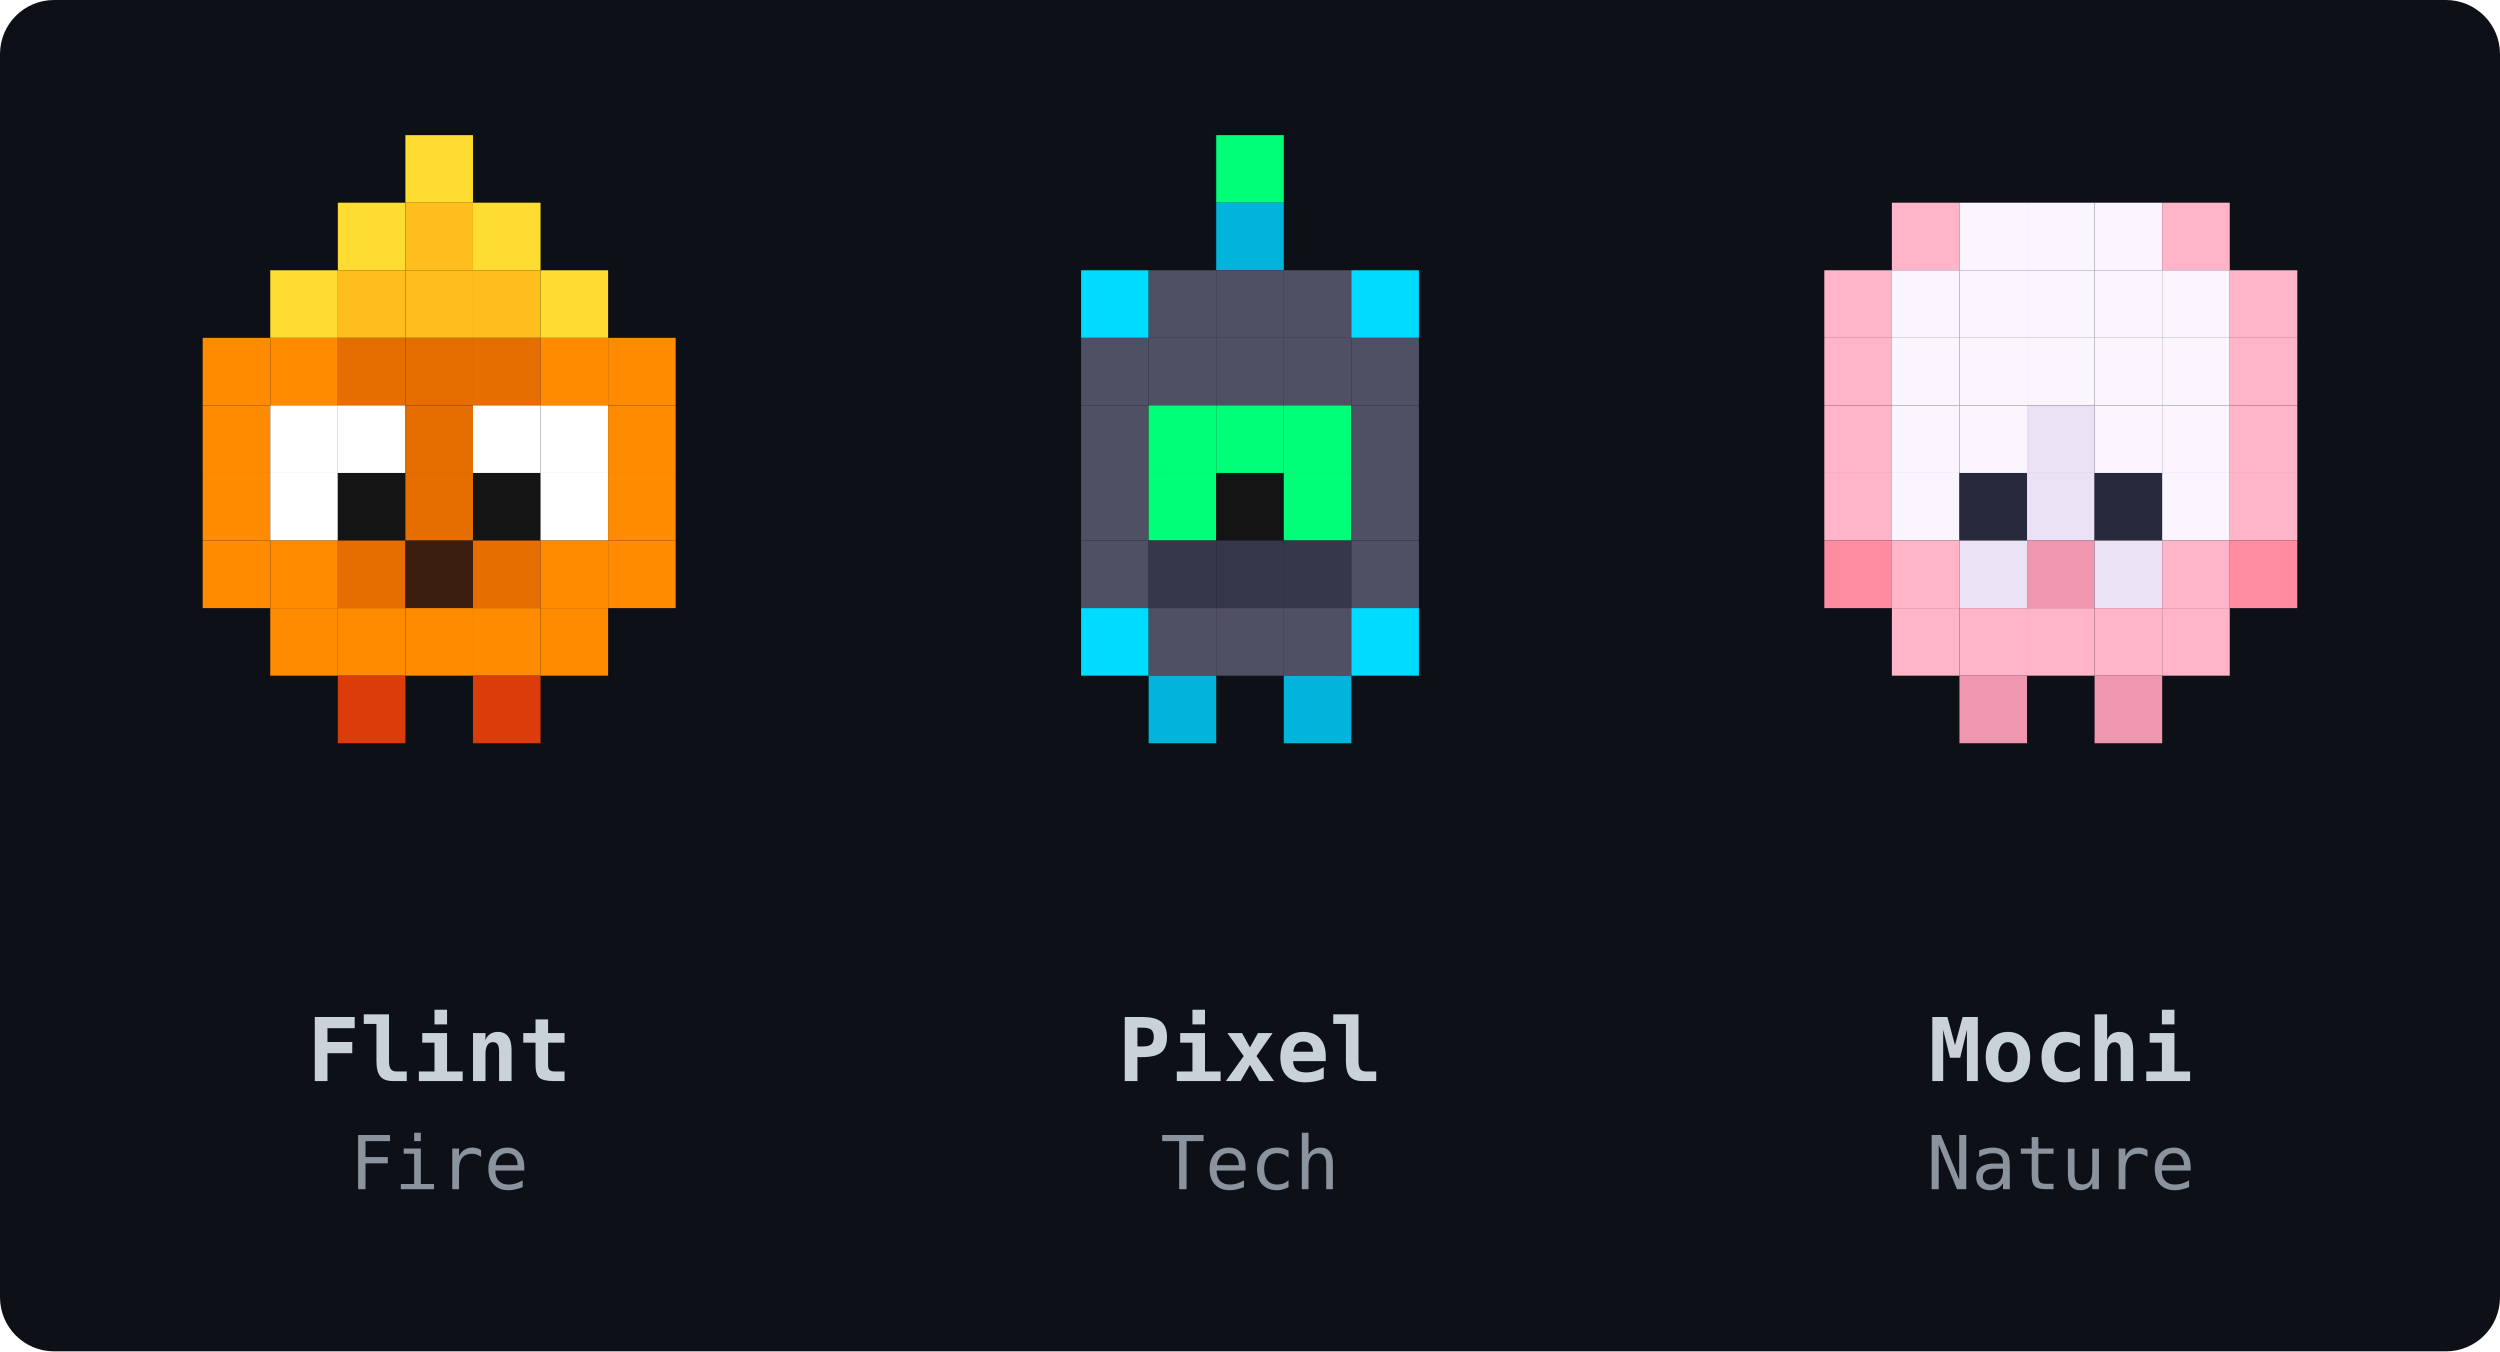
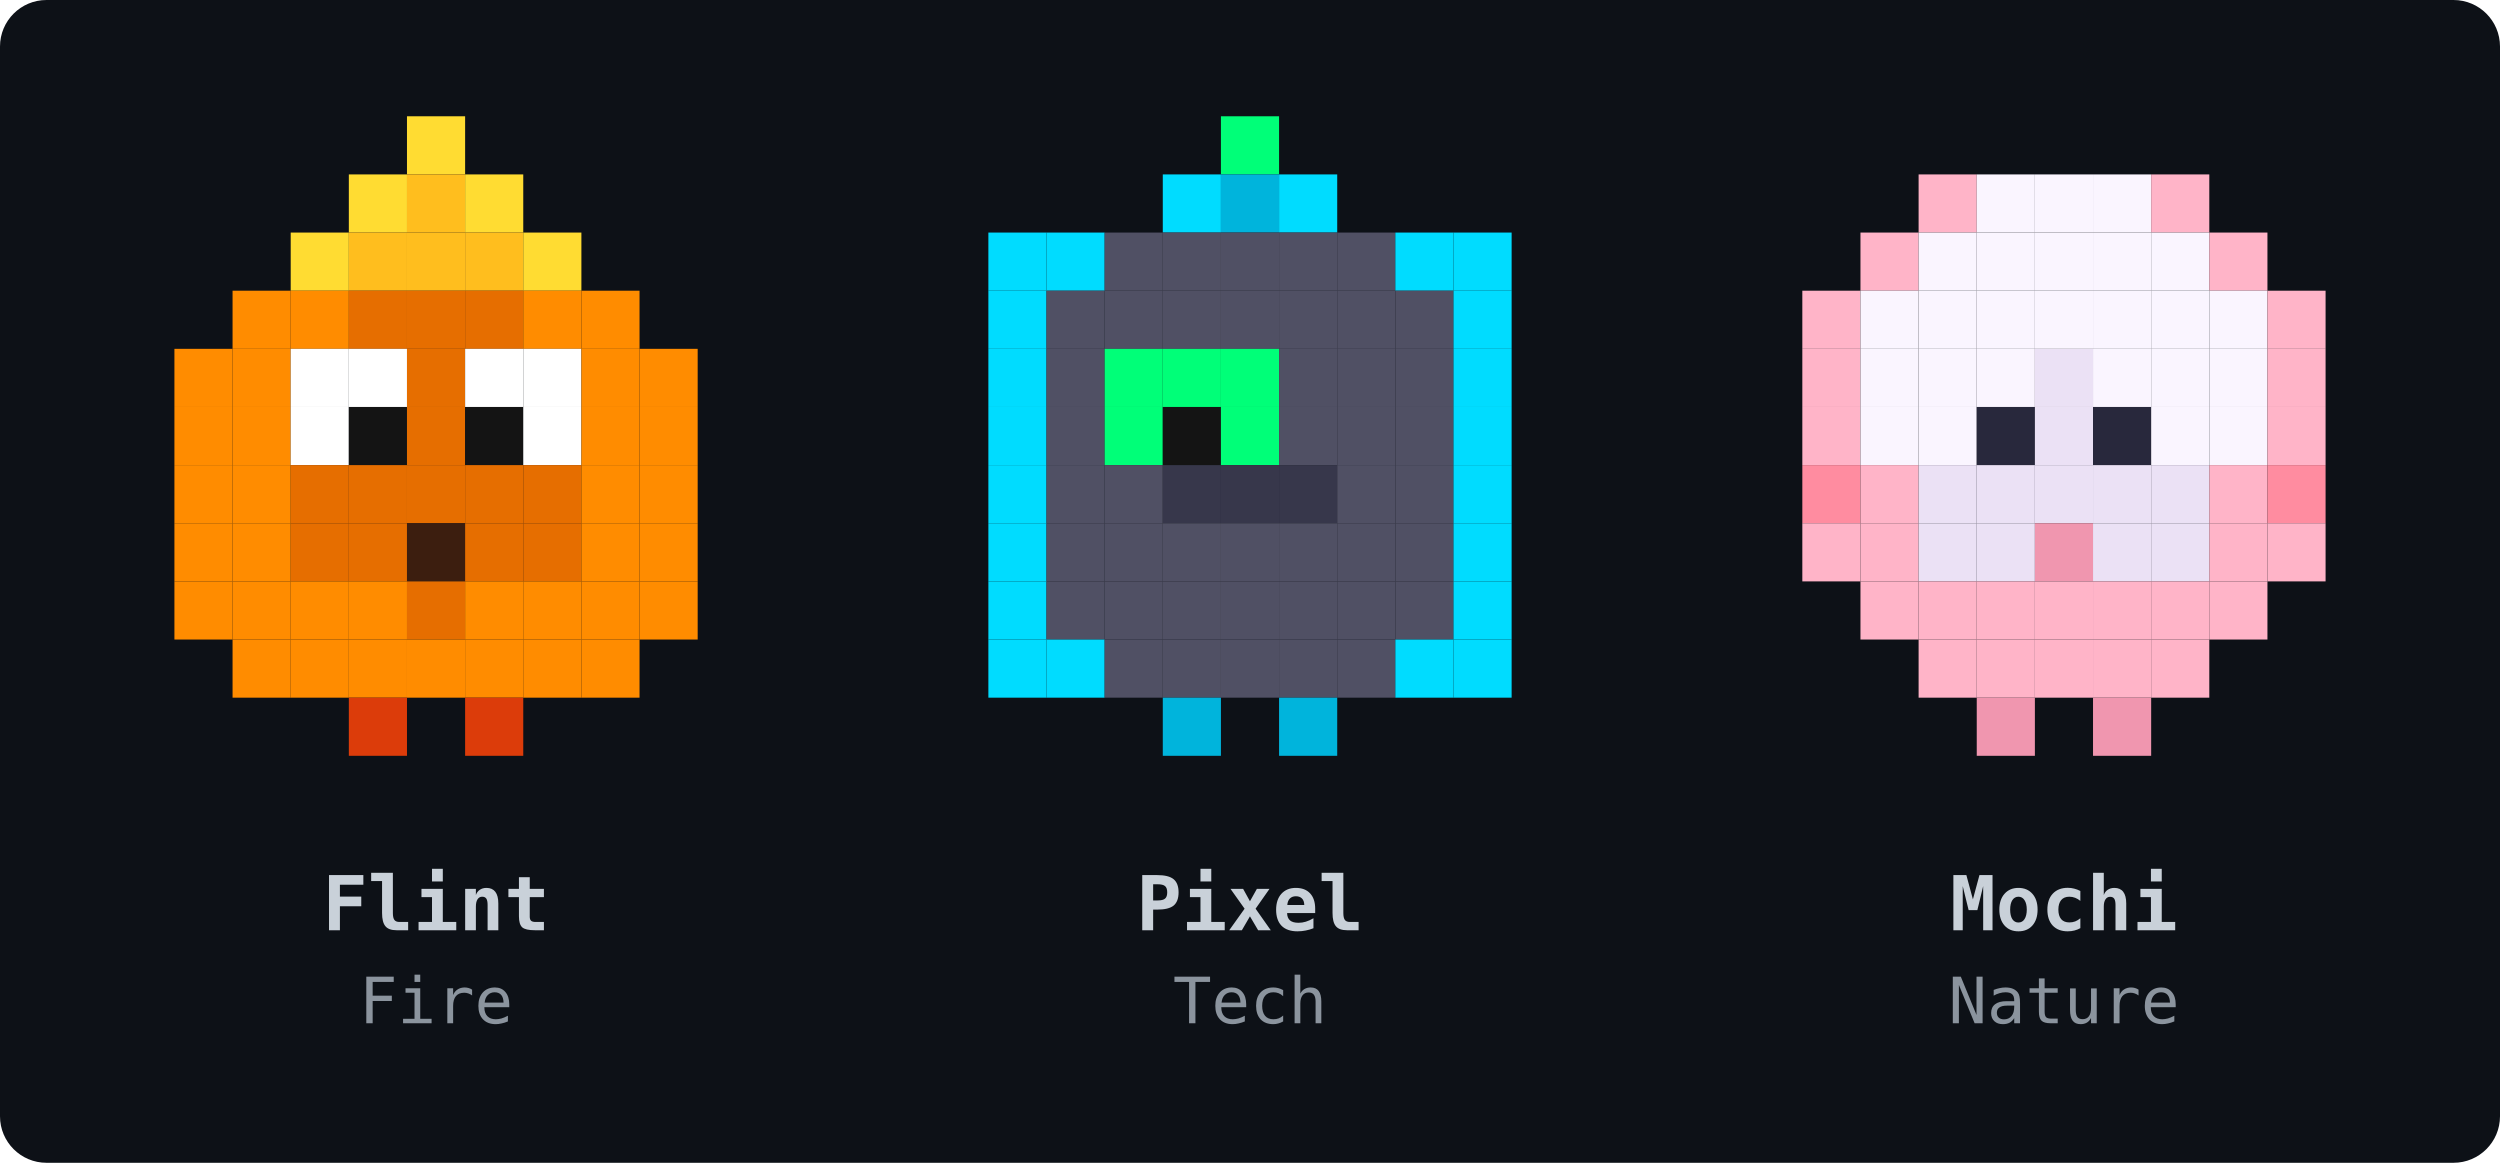
- <svg xmlns="http://www.w3.org/2000/svg" width="370" height="200" viewBox="0 0 370 200">
+ <svg xmlns="http://www.w3.org/2000/svg" width="430" height="200" viewBox="0 0 430 200">
  <rect width="100%" height="100%" fill="#0d1117" rx="8" />
-   <text x="65" y="160" text-anchor="middle" fill="#c9d1d9" font-family="monospace" font-size="13" font-weight="bold">Flint</text>
-   <text x="65" y="176" text-anchor="middle" fill="#8b949e" font-family="monospace" font-size="11">Fire</text>
+   <text x="75" y="160" text-anchor="middle" fill="#c9d1d9" font-family="monospace" font-size="13" font-weight="bold">Flint</text>
+   <text x="75" y="176" text-anchor="middle" fill="#8b949e" font-family="monospace" font-size="11">Fire</text>
  <g transform="translate(20,20)">
-     <rect x="40" y="0" width="10" height="10" fill="rgb(255,220,50)" />
-     <rect x="30" y="10" width="10" height="10" fill="rgb(255,220,50)" />
-     <rect x="40" y="10" width="10" height="10" fill="rgb(255,190,30)" />
-     <rect x="50" y="10" width="10" height="10" fill="rgb(255,220,50)" />
-     <rect x="20" y="20" width="10" height="10" fill="rgb(255,220,50)" />
-     <rect x="30" y="20" width="10" height="10" fill="rgb(255,190,30)" />
+     <rect x="50" y="0" width="10" height="10" fill="rgb(255,220,50)" />
+     <rect x="40" y="10" width="10" height="10" fill="rgb(255,220,50)" />
+     <rect x="50" y="10" width="10" height="10" fill="rgb(255,190,30)" />
+     <rect x="60" y="10" width="10" height="10" fill="rgb(255,220,50)" />
+     <rect x="30" y="20" width="10" height="10" fill="rgb(255,220,50)" />
    <rect x="40" y="20" width="10" height="10" fill="rgb(255,190,30)" />
    <rect x="50" y="20" width="10" height="10" fill="rgb(255,190,30)" />
-     <rect x="60" y="20" width="10" height="10" fill="rgb(255,220,50)" />
-     <rect x="10" y="30" width="10" height="10" fill="rgb(255,140,0)" />
+     <rect x="60" y="20" width="10" height="10" fill="rgb(255,190,30)" />
+     <rect x="70" y="20" width="10" height="10" fill="rgb(255,220,50)" />
    <rect x="20" y="30" width="10" height="10" fill="rgb(255,140,0)" />
-     <rect x="30" y="30" width="10" height="10" fill="rgb(230,110,0)" />
+     <rect x="30" y="30" width="10" height="10" fill="rgb(255,140,0)" />
    <rect x="40" y="30" width="10" height="10" fill="rgb(230,110,0)" />
    <rect x="50" y="30" width="10" height="10" fill="rgb(230,110,0)" />
-     <rect x="60" y="30" width="10" height="10" fill="rgb(255,140,0)" />
+     <rect x="60" y="30" width="10" height="10" fill="rgb(230,110,0)" />
    <rect x="70" y="30" width="10" height="10" fill="rgb(255,140,0)" />
+     <rect x="80" y="30" width="10" height="10" fill="rgb(255,140,0)" />
    <rect x="10" y="40" width="10" height="10" fill="rgb(255,140,0)" />
-     <rect x="20" y="40" width="10" height="10" fill="rgb(255,255,255)" />
+     <rect x="20" y="40" width="10" height="10" fill="rgb(255,140,0)" />
    <rect x="30" y="40" width="10" height="10" fill="rgb(255,255,255)" />
-     <rect x="40" y="40" width="10" height="10" fill="rgb(230,110,0)" />
-     <rect x="50" y="40" width="10" height="10" fill="rgb(255,255,255)" />
+     <rect x="40" y="40" width="10" height="10" fill="rgb(255,255,255)" />
+     <rect x="50" y="40" width="10" height="10" fill="rgb(230,110,0)" />
    <rect x="60" y="40" width="10" height="10" fill="rgb(255,255,255)" />
-     <rect x="70" y="40" width="10" height="10" fill="rgb(255,140,0)" />
+     <rect x="70" y="40" width="10" height="10" fill="rgb(255,255,255)" />
+     <rect x="80" y="40" width="10" height="10" fill="rgb(255,140,0)" />
+     <rect x="90" y="40" width="10" height="10" fill="rgb(255,140,0)" />
    <rect x="10" y="50" width="10" height="10" fill="rgb(255,140,0)" />
-     <rect x="20" y="50" width="10" height="10" fill="rgb(255,255,255)" />
-     <rect x="30" y="50" width="10" height="10" fill="rgb(20,20,20)" />
-     <rect x="40" y="50" width="10" height="10" fill="rgb(230,110,0)" />
-     <rect x="50" y="50" width="10" height="10" fill="rgb(20,20,20)" />
-     <rect x="60" y="50" width="10" height="10" fill="rgb(255,255,255)" />
-     <rect x="70" y="50" width="10" height="10" fill="rgb(255,140,0)" />
+     <rect x="20" y="50" width="10" height="10" fill="rgb(255,140,0)" />
+     <rect x="30" y="50" width="10" height="10" fill="rgb(255,255,255)" />
+     <rect x="40" y="50" width="10" height="10" fill="rgb(20,20,20)" />
+     <rect x="50" y="50" width="10" height="10" fill="rgb(230,110,0)" />
+     <rect x="60" y="50" width="10" height="10" fill="rgb(20,20,20)" />
+     <rect x="70" y="50" width="10" height="10" fill="rgb(255,255,255)" />
+     <rect x="80" y="50" width="10" height="10" fill="rgb(255,140,0)" />
+     <rect x="90" y="50" width="10" height="10" fill="rgb(255,140,0)" />
    <rect x="10" y="60" width="10" height="10" fill="rgb(255,140,0)" />
    <rect x="20" y="60" width="10" height="10" fill="rgb(255,140,0)" />
    <rect x="30" y="60" width="10" height="10" fill="rgb(230,110,0)" />
-     <rect x="40" y="60" width="10" height="10" fill="rgb(60,30,15)" />
+     <rect x="40" y="60" width="10" height="10" fill="rgb(230,110,0)" />
    <rect x="50" y="60" width="10" height="10" fill="rgb(230,110,0)" />
-     <rect x="60" y="60" width="10" height="10" fill="rgb(255,140,0)" />
-     <rect x="70" y="60" width="10" height="10" fill="rgb(255,140,0)" />
+     <rect x="60" y="60" width="10" height="10" fill="rgb(230,110,0)" />
+     <rect x="70" y="60" width="10" height="10" fill="rgb(230,110,0)" />
+     <rect x="80" y="60" width="10" height="10" fill="rgb(255,140,0)" />
+     <rect x="90" y="60" width="10" height="10" fill="rgb(255,140,0)" />
+     <rect x="10" y="70" width="10" height="10" fill="rgb(255,140,0)" />
    <rect x="20" y="70" width="10" height="10" fill="rgb(255,140,0)" />
-     <rect x="30" y="70" width="10" height="10" fill="rgb(255,140,0)" />
-     <rect x="40" y="70" width="10" height="10" fill="rgb(255,140,0)" />
-     <rect x="50" y="70" width="10" height="10" fill="rgb(255,140,0)" />
-     <rect x="60" y="70" width="10" height="10" fill="rgb(255,140,0)" />
-     <rect x="30" y="80" width="10" height="10" fill="rgb(220,60,10)" />
-     <rect x="50" y="80" width="10" height="10" fill="rgb(220,60,10)" />
+     <rect x="30" y="70" width="10" height="10" fill="rgb(230,110,0)" />
+     <rect x="40" y="70" width="10" height="10" fill="rgb(230,110,0)" />
+     <rect x="50" y="70" width="10" height="10" fill="rgb(60,30,15)" />
+     <rect x="60" y="70" width="10" height="10" fill="rgb(230,110,0)" />
+     <rect x="70" y="70" width="10" height="10" fill="rgb(230,110,0)" />
+     <rect x="80" y="70" width="10" height="10" fill="rgb(255,140,0)" />
+     <rect x="90" y="70" width="10" height="10" fill="rgb(255,140,0)" />
+     <rect x="10" y="80" width="10" height="10" fill="rgb(255,140,0)" />
+     <rect x="20" y="80" width="10" height="10" fill="rgb(255,140,0)" />
+     <rect x="30" y="80" width="10" height="10" fill="rgb(255,140,0)" />
+     <rect x="40" y="80" width="10" height="10" fill="rgb(255,140,0)" />
+     <rect x="50" y="80" width="10" height="10" fill="rgb(230,110,0)" />
+     <rect x="60" y="80" width="10" height="10" fill="rgb(255,140,0)" />
+     <rect x="70" y="80" width="10" height="10" fill="rgb(255,140,0)" />
+     <rect x="80" y="80" width="10" height="10" fill="rgb(255,140,0)" />
+     <rect x="90" y="80" width="10" height="10" fill="rgb(255,140,0)" />
+     <rect x="20" y="90" width="10" height="10" fill="rgb(255,140,0)" />
+     <rect x="30" y="90" width="10" height="10" fill="rgb(255,140,0)" />
+     <rect x="40" y="90" width="10" height="10" fill="rgb(255,140,0)" />
+     <rect x="50" y="90" width="10" height="10" fill="rgb(255,140,0)" />
+     <rect x="60" y="90" width="10" height="10" fill="rgb(255,140,0)" />
+     <rect x="70" y="90" width="10" height="10" fill="rgb(255,140,0)" />
+     <rect x="80" y="90" width="10" height="10" fill="rgb(255,140,0)" />
+     <rect x="40" y="100" width="10" height="10" fill="rgb(220,60,10)" />
+     <rect x="60" y="100" width="10" height="10" fill="rgb(220,60,10)" />
  </g>
-   <text x="185" y="160" text-anchor="middle" fill="#c9d1d9" font-family="monospace" font-size="13" font-weight="bold">Pixel</text>
-   <text x="185" y="176" text-anchor="middle" fill="#8b949e" font-family="monospace" font-size="11">Tech</text>
-   <g transform="translate(140,20)">
-     <rect x="40" y="0" width="10" height="10" fill="rgb(0,255,120)" />
-     <rect x="40" y="10" width="10" height="10" fill="rgb(0,180,220)" />
+   <text x="215" y="160" text-anchor="middle" fill="#c9d1d9" font-family="monospace" font-size="13" font-weight="bold">Pixel</text>
+   <text x="215" y="176" text-anchor="middle" fill="#8b949e" font-family="monospace" font-size="11">Tech</text>
+   <g transform="translate(160,20)">
+     <rect x="50" y="0" width="10" height="10" fill="rgb(0,255,120)" />
+     <rect x="40" y="10" width="10" height="10" fill="rgb(0,220,255)" />
+     <rect x="50" y="10" width="10" height="10" fill="rgb(0,180,220)" />
+     <rect x="60" y="10" width="10" height="10" fill="rgb(0,220,255)" />
+     <rect x="10" y="20" width="10" height="10" fill="rgb(0,220,255)" />
    <rect x="20" y="20" width="10" height="10" fill="rgb(0,220,255)" />
    <rect x="30" y="20" width="10" height="10" fill="rgb(80,80,100)" />
    <rect x="40" y="20" width="10" height="10" fill="rgb(80,80,100)" />
    <rect x="50" y="20" width="10" height="10" fill="rgb(80,80,100)" />
-     <rect x="60" y="20" width="10" height="10" fill="rgb(0,220,255)" />
+     <rect x="60" y="20" width="10" height="10" fill="rgb(80,80,100)" />
+     <rect x="70" y="20" width="10" height="10" fill="rgb(80,80,100)" />
+     <rect x="80" y="20" width="10" height="10" fill="rgb(0,220,255)" />
+     <rect x="90" y="20" width="10" height="10" fill="rgb(0,220,255)" />
+     <rect x="10" y="30" width="10" height="10" fill="rgb(0,220,255)" />
    <rect x="20" y="30" width="10" height="10" fill="rgb(80,80,100)" />
    <rect x="30" y="30" width="10" height="10" fill="rgb(80,80,100)" />
    <rect x="40" y="30" width="10" height="10" fill="rgb(80,80,100)" />
    <rect x="50" y="30" width="10" height="10" fill="rgb(80,80,100)" />
    <rect x="60" y="30" width="10" height="10" fill="rgb(80,80,100)" />
+     <rect x="70" y="30" width="10" height="10" fill="rgb(80,80,100)" />
+     <rect x="80" y="30" width="10" height="10" fill="rgb(80,80,100)" />
+     <rect x="90" y="30" width="10" height="10" fill="rgb(0,220,255)" />
+     <rect x="10" y="40" width="10" height="10" fill="rgb(0,220,255)" />
    <rect x="20" y="40" width="10" height="10" fill="rgb(80,80,100)" />
    <rect x="30" y="40" width="10" height="10" fill="rgb(0,255,120)" />
    <rect x="40" y="40" width="10" height="10" fill="rgb(0,255,120)" />
    <rect x="50" y="40" width="10" height="10" fill="rgb(0,255,120)" />
    <rect x="60" y="40" width="10" height="10" fill="rgb(80,80,100)" />
+     <rect x="70" y="40" width="10" height="10" fill="rgb(80,80,100)" />
+     <rect x="80" y="40" width="10" height="10" fill="rgb(80,80,100)" />
+     <rect x="90" y="40" width="10" height="10" fill="rgb(0,220,255)" />
+     <rect x="10" y="50" width="10" height="10" fill="rgb(0,220,255)" />
    <rect x="20" y="50" width="10" height="10" fill="rgb(80,80,100)" />
    <rect x="30" y="50" width="10" height="10" fill="rgb(0,255,120)" />
    <rect x="40" y="50" width="10" height="10" fill="rgb(20,20,20)" />
    <rect x="50" y="50" width="10" height="10" fill="rgb(0,255,120)" />
    <rect x="60" y="50" width="10" height="10" fill="rgb(80,80,100)" />
+     <rect x="70" y="50" width="10" height="10" fill="rgb(80,80,100)" />
+     <rect x="80" y="50" width="10" height="10" fill="rgb(80,80,100)" />
+     <rect x="90" y="50" width="10" height="10" fill="rgb(0,220,255)" />
+     <rect x="10" y="60" width="10" height="10" fill="rgb(0,220,255)" />
    <rect x="20" y="60" width="10" height="10" fill="rgb(80,80,100)" />
-     <rect x="30" y="60" width="10" height="10" fill="rgb(55,55,75)" />
+     <rect x="30" y="60" width="10" height="10" fill="rgb(80,80,100)" />
    <rect x="40" y="60" width="10" height="10" fill="rgb(55,55,75)" />
    <rect x="50" y="60" width="10" height="10" fill="rgb(55,55,75)" />
-     <rect x="60" y="60" width="10" height="10" fill="rgb(80,80,100)" />
-     <rect x="20" y="70" width="10" height="10" fill="rgb(0,220,255)" />
+     <rect x="60" y="60" width="10" height="10" fill="rgb(55,55,75)" />
+     <rect x="70" y="60" width="10" height="10" fill="rgb(80,80,100)" />
+     <rect x="80" y="60" width="10" height="10" fill="rgb(80,80,100)" />
+     <rect x="90" y="60" width="10" height="10" fill="rgb(0,220,255)" />
+     <rect x="10" y="70" width="10" height="10" fill="rgb(0,220,255)" />
+     <rect x="20" y="70" width="10" height="10" fill="rgb(80,80,100)" />
    <rect x="30" y="70" width="10" height="10" fill="rgb(80,80,100)" />
    <rect x="40" y="70" width="10" height="10" fill="rgb(80,80,100)" />
    <rect x="50" y="70" width="10" height="10" fill="rgb(80,80,100)" />
-     <rect x="60" y="70" width="10" height="10" fill="rgb(0,220,255)" />
-     <rect x="30" y="80" width="10" height="10" fill="rgb(0,180,220)" />
-     <rect x="50" y="80" width="10" height="10" fill="rgb(0,180,220)" />
+     <rect x="60" y="70" width="10" height="10" fill="rgb(80,80,100)" />
+     <rect x="70" y="70" width="10" height="10" fill="rgb(80,80,100)" />
+     <rect x="80" y="70" width="10" height="10" fill="rgb(80,80,100)" />
+     <rect x="90" y="70" width="10" height="10" fill="rgb(0,220,255)" />
+     <rect x="10" y="80" width="10" height="10" fill="rgb(0,220,255)" />
+     <rect x="20" y="80" width="10" height="10" fill="rgb(80,80,100)" />
+     <rect x="30" y="80" width="10" height="10" fill="rgb(80,80,100)" />
+     <rect x="40" y="80" width="10" height="10" fill="rgb(80,80,100)" />
+     <rect x="50" y="80" width="10" height="10" fill="rgb(80,80,100)" />
+     <rect x="60" y="80" width="10" height="10" fill="rgb(80,80,100)" />
+     <rect x="70" y="80" width="10" height="10" fill="rgb(80,80,100)" />
+     <rect x="80" y="80" width="10" height="10" fill="rgb(80,80,100)" />
+     <rect x="90" y="80" width="10" height="10" fill="rgb(0,220,255)" />
+     <rect x="10" y="90" width="10" height="10" fill="rgb(0,220,255)" />
+     <rect x="20" y="90" width="10" height="10" fill="rgb(0,220,255)" />
+     <rect x="30" y="90" width="10" height="10" fill="rgb(80,80,100)" />
+     <rect x="40" y="90" width="10" height="10" fill="rgb(80,80,100)" />
+     <rect x="50" y="90" width="10" height="10" fill="rgb(80,80,100)" />
+     <rect x="60" y="90" width="10" height="10" fill="rgb(80,80,100)" />
+     <rect x="70" y="90" width="10" height="10" fill="rgb(80,80,100)" />
+     <rect x="80" y="90" width="10" height="10" fill="rgb(0,220,255)" />
+     <rect x="90" y="90" width="10" height="10" fill="rgb(0,220,255)" />
+     <rect x="40" y="100" width="10" height="10" fill="rgb(0,180,220)" />
+     <rect x="60" y="100" width="10" height="10" fill="rgb(0,180,220)" />
  </g>
-   <text x="305" y="160" text-anchor="middle" fill="#c9d1d9" font-family="monospace" font-size="13" font-weight="bold">Mochi</text>
-   <text x="305" y="176" text-anchor="middle" fill="#8b949e" font-family="monospace" font-size="11">Nature</text>
-   <g transform="translate(260,20)">
-     <rect x="20" y="10" width="10" height="10" fill="rgb(255,180,200)" />
-     <rect x="30" y="10" width="10" height="10" fill="rgb(250,245,255)" />
+   <text x="355" y="160" text-anchor="middle" fill="#c9d1d9" font-family="monospace" font-size="13" font-weight="bold">Mochi</text>
+   <text x="355" y="176" text-anchor="middle" fill="#8b949e" font-family="monospace" font-size="11">Nature</text>
+   <g transform="translate(300,20)">
+     <rect x="30" y="10" width="10" height="10" fill="rgb(255,180,200)" />
    <rect x="40" y="10" width="10" height="10" fill="rgb(250,245,255)" />
    <rect x="50" y="10" width="10" height="10" fill="rgb(250,245,255)" />
-     <rect x="60" y="10" width="10" height="10" fill="rgb(255,180,200)" />
-     <rect x="10" y="20" width="10" height="10" fill="rgb(255,180,200)" />
-     <rect x="20" y="20" width="10" height="10" fill="rgb(250,245,255)" />
+     <rect x="60" y="10" width="10" height="10" fill="rgb(250,245,255)" />
+     <rect x="70" y="10" width="10" height="10" fill="rgb(255,180,200)" />
+     <rect x="20" y="20" width="10" height="10" fill="rgb(255,180,200)" />
    <rect x="30" y="20" width="10" height="10" fill="rgb(250,245,255)" />
    <rect x="40" y="20" width="10" height="10" fill="rgb(250,245,255)" />
    <rect x="50" y="20" width="10" height="10" fill="rgb(250,245,255)" />
    <rect x="60" y="20" width="10" height="10" fill="rgb(250,245,255)" />
-     <rect x="70" y="20" width="10" height="10" fill="rgb(255,180,200)" />
+     <rect x="70" y="20" width="10" height="10" fill="rgb(250,245,255)" />
+     <rect x="80" y="20" width="10" height="10" fill="rgb(255,180,200)" />
    <rect x="10" y="30" width="10" height="10" fill="rgb(255,180,200)" />
    <rect x="20" y="30" width="10" height="10" fill="rgb(250,245,255)" />
    <rect x="30" y="30" width="10" height="10" fill="rgb(250,245,255)" />
    <rect x="40" y="30" width="10" height="10" fill="rgb(250,245,255)" />
    <rect x="50" y="30" width="10" height="10" fill="rgb(250,245,255)" />
    <rect x="60" y="30" width="10" height="10" fill="rgb(250,245,255)" />
-     <rect x="70" y="30" width="10" height="10" fill="rgb(255,180,200)" />
+     <rect x="70" y="30" width="10" height="10" fill="rgb(250,245,255)" />
+     <rect x="80" y="30" width="10" height="10" fill="rgb(250,245,255)" />
+     <rect x="90" y="30" width="10" height="10" fill="rgb(255,180,200)" />
    <rect x="10" y="40" width="10" height="10" fill="rgb(255,180,200)" />
    <rect x="20" y="40" width="10" height="10" fill="rgb(250,245,255)" />
    <rect x="30" y="40" width="10" height="10" fill="rgb(250,245,255)" />
-     <rect x="40" y="40" width="10" height="10" fill="rgb(235,225,245)" />
-     <rect x="50" y="40" width="10" height="10" fill="rgb(250,245,255)" />
+     <rect x="40" y="40" width="10" height="10" fill="rgb(250,245,255)" />
+     <rect x="50" y="40" width="10" height="10" fill="rgb(235,225,245)" />
    <rect x="60" y="40" width="10" height="10" fill="rgb(250,245,255)" />
-     <rect x="70" y="40" width="10" height="10" fill="rgb(255,180,200)" />
+     <rect x="70" y="40" width="10" height="10" fill="rgb(250,245,255)" />
+     <rect x="80" y="40" width="10" height="10" fill="rgb(250,245,255)" />
+     <rect x="90" y="40" width="10" height="10" fill="rgb(255,180,200)" />
    <rect x="10" y="50" width="10" height="10" fill="rgb(255,180,200)" />
    <rect x="20" y="50" width="10" height="10" fill="rgb(250,245,255)" />
-     <rect x="30" y="50" width="10" height="10" fill="rgb(40,40,60)" />
-     <rect x="40" y="50" width="10" height="10" fill="rgb(235,225,245)" />
-     <rect x="50" y="50" width="10" height="10" fill="rgb(40,40,60)" />
-     <rect x="60" y="50" width="10" height="10" fill="rgb(250,245,255)" />
-     <rect x="70" y="50" width="10" height="10" fill="rgb(255,180,200)" />
+     <rect x="30" y="50" width="10" height="10" fill="rgb(250,245,255)" />
+     <rect x="40" y="50" width="10" height="10" fill="rgb(40,40,60)" />
+     <rect x="50" y="50" width="10" height="10" fill="rgb(235,225,245)" />
+     <rect x="60" y="50" width="10" height="10" fill="rgb(40,40,60)" />
+     <rect x="70" y="50" width="10" height="10" fill="rgb(250,245,255)" />
+     <rect x="80" y="50" width="10" height="10" fill="rgb(250,245,255)" />
+     <rect x="90" y="50" width="10" height="10" fill="rgb(255,180,200)" />
    <rect x="10" y="60" width="10" height="10" fill="rgb(255,140,160)" />
    <rect x="20" y="60" width="10" height="10" fill="rgb(255,180,200)" />
    <rect x="30" y="60" width="10" height="10" fill="rgb(235,225,245)" />
-     <rect x="40" y="60" width="10" height="10" fill="rgb(240,150,175)" />
+     <rect x="40" y="60" width="10" height="10" fill="rgb(235,225,245)" />
    <rect x="50" y="60" width="10" height="10" fill="rgb(235,225,245)" />
-     <rect x="60" y="60" width="10" height="10" fill="rgb(255,180,200)" />
-     <rect x="70" y="60" width="10" height="10" fill="rgb(255,140,160)" />
+     <rect x="60" y="60" width="10" height="10" fill="rgb(235,225,245)" />
+     <rect x="70" y="60" width="10" height="10" fill="rgb(235,225,245)" />
+     <rect x="80" y="60" width="10" height="10" fill="rgb(255,180,200)" />
+     <rect x="90" y="60" width="10" height="10" fill="rgb(255,140,160)" />
+     <rect x="10" y="70" width="10" height="10" fill="rgb(255,180,200)" />
    <rect x="20" y="70" width="10" height="10" fill="rgb(255,180,200)" />
-     <rect x="30" y="70" width="10" height="10" fill="rgb(255,180,200)" />
-     <rect x="40" y="70" width="10" height="10" fill="rgb(255,180,200)" />
-     <rect x="50" y="70" width="10" height="10" fill="rgb(255,180,200)" />
-     <rect x="60" y="70" width="10" height="10" fill="rgb(255,180,200)" />
-     <rect x="30" y="80" width="10" height="10" fill="rgb(240,150,175)" />
-     <rect x="50" y="80" width="10" height="10" fill="rgb(240,150,175)" />
+     <rect x="30" y="70" width="10" height="10" fill="rgb(235,225,245)" />
+     <rect x="40" y="70" width="10" height="10" fill="rgb(235,225,245)" />
+     <rect x="50" y="70" width="10" height="10" fill="rgb(240,150,175)" />
+     <rect x="60" y="70" width="10" height="10" fill="rgb(235,225,245)" />
+     <rect x="70" y="70" width="10" height="10" fill="rgb(235,225,245)" />
+     <rect x="80" y="70" width="10" height="10" fill="rgb(255,180,200)" />
+     <rect x="90" y="70" width="10" height="10" fill="rgb(255,180,200)" />
+     <rect x="20" y="80" width="10" height="10" fill="rgb(255,180,200)" />
+     <rect x="30" y="80" width="10" height="10" fill="rgb(255,180,200)" />
+     <rect x="40" y="80" width="10" height="10" fill="rgb(255,180,200)" />
+     <rect x="50" y="80" width="10" height="10" fill="rgb(255,180,200)" />
+     <rect x="60" y="80" width="10" height="10" fill="rgb(255,180,200)" />
+     <rect x="70" y="80" width="10" height="10" fill="rgb(255,180,200)" />
+     <rect x="80" y="80" width="10" height="10" fill="rgb(255,180,200)" />
+     <rect x="30" y="90" width="10" height="10" fill="rgb(255,180,200)" />
+     <rect x="40" y="90" width="10" height="10" fill="rgb(255,180,200)" />
+     <rect x="50" y="90" width="10" height="10" fill="rgb(255,180,200)" />
+     <rect x="60" y="90" width="10" height="10" fill="rgb(255,180,200)" />
+     <rect x="70" y="90" width="10" height="10" fill="rgb(255,180,200)" />
+     <rect x="40" y="100" width="10" height="10" fill="rgb(240,150,175)" />
+     <rect x="60" y="100" width="10" height="10" fill="rgb(240,150,175)" />
  </g>
</svg>
